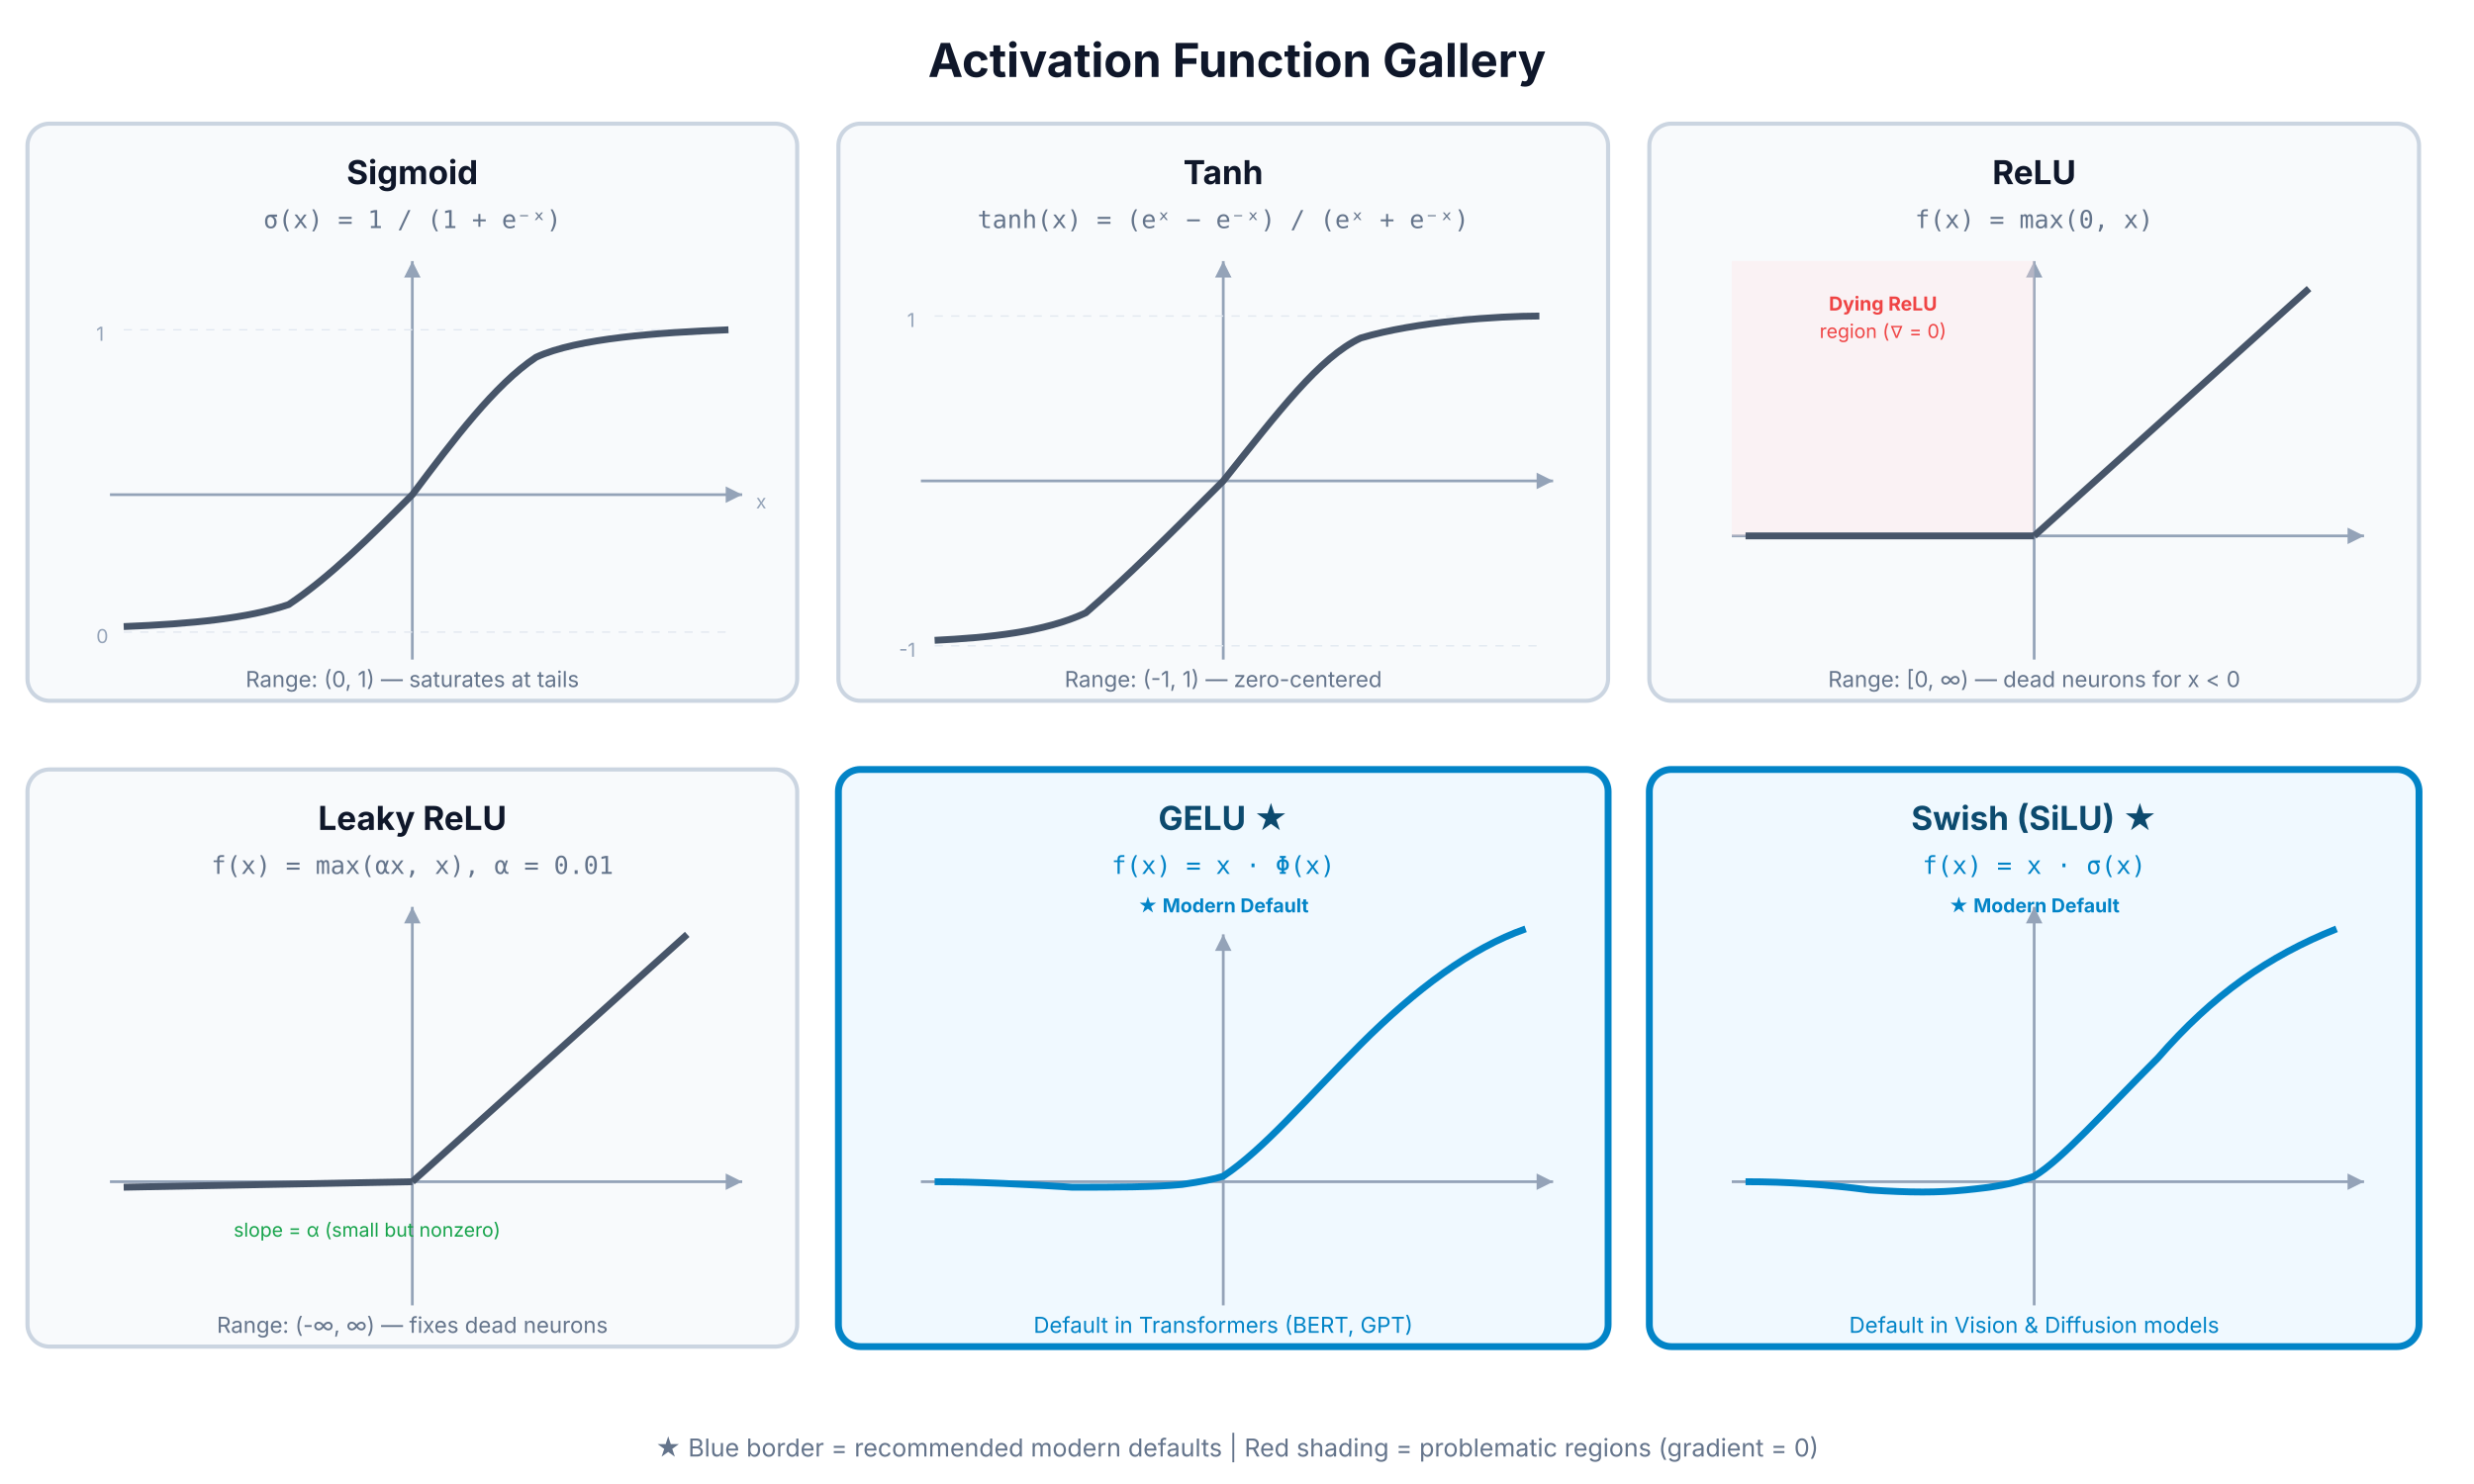
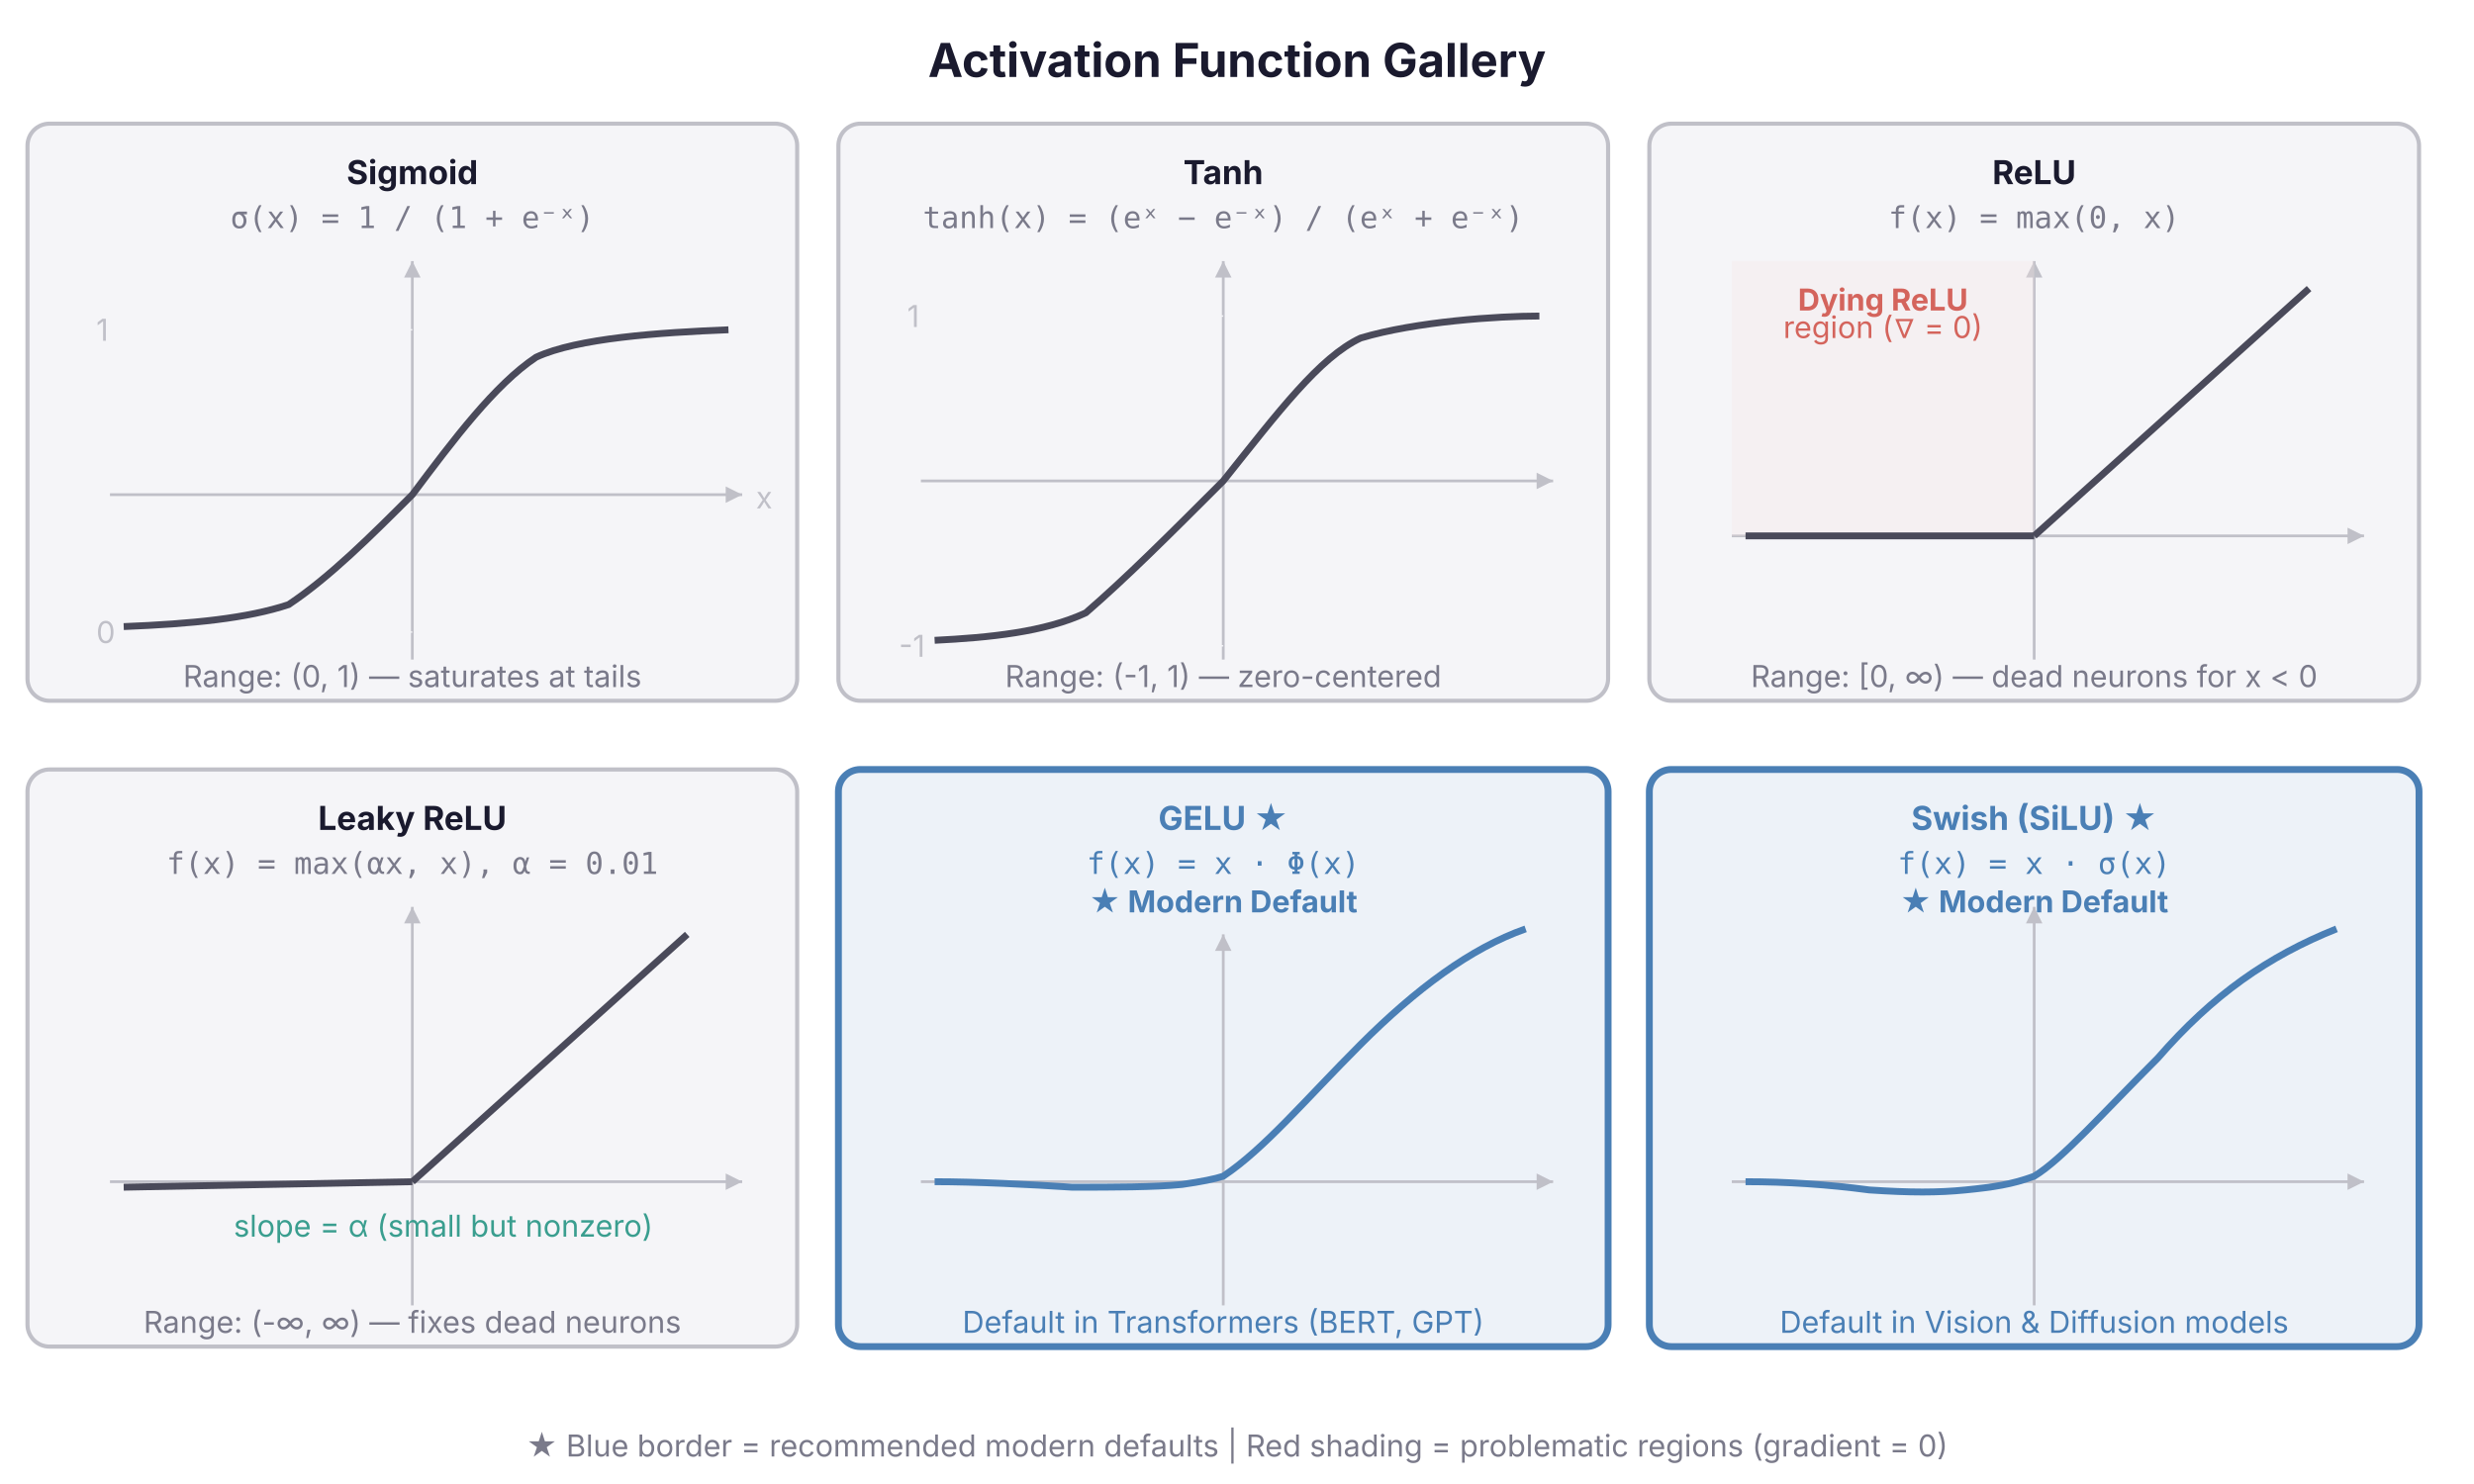
<svg xmlns="http://www.w3.org/2000/svg" viewBox="0 0 900 540" font-family="Inter, Helvetica, Arial, sans-serif">
  <defs>
    <marker id="ax" markerWidth="6" markerHeight="6" refX="6" refY="3" orient="auto">
-       <path d="M0,0 L6,3 L0,6 Z" fill="#94a3b8" />
+       <path d="M0,0 L6,3 L0,6 Z" fill="#c0c0c8" />
    </marker>
  </defs>
-   <text x="450" y="28" text-anchor="middle" font-size="17" font-weight="bold" fill="#0f172a">Activation Function Gallery</text>
+   <text x="450" y="28" text-anchor="middle" font-size="17" font-weight="bold" fill="#1a1a2e">Activation Function Gallery</text>
  <g transform="translate(10, 45)">
-     <rect x="0" y="0" width="280" height="210" rx="8" fill="#f8fafc" stroke="#cbd5e1" stroke-width="1.5" />
-     <text x="140" y="22" text-anchor="middle" font-size="12" font-weight="bold" fill="#0f172a">Sigmoid</text>
-     <text x="140" y="38" text-anchor="middle" font-size="9" fill="#64748b" font-family="'SF Mono', Consolas, monospace">σ(x) = 1 / (1 + e⁻ˣ)</text>
-     <line x1="30" y1="135" x2="260" y2="135" stroke="#94a3b8" stroke-width="1" marker-end="url(#ax)" />
-     <line x1="140" y1="195" x2="140" y2="50" stroke="#94a3b8" stroke-width="1" marker-end="url(#ax)" />
-     <text x="265" y="140" font-size="7" fill="#94a3b8">x</text>
-     <line x1="35" y1="185" x2="255" y2="185" stroke="#e2e8f0" stroke-width="0.5" stroke-dasharray="3,3" />
-     <line x1="35" y1="75" x2="255" y2="75" stroke="#e2e8f0" stroke-width="0.5" stroke-dasharray="3,3" />
-     <text x="25" y="79" font-size="7" fill="#94a3b8">1</text>
-     <text x="25" y="189" font-size="7" fill="#94a3b8">0</text>
-     <path d="M 35,183 C 60,182 80,180 95,175 C 110,165 125,150 140,135 C 155,115 170,95 185,85 C 200,78 230,76 255,75" fill="none" stroke="#475569" stroke-width="2.5" />
-     <text x="140" y="205" text-anchor="middle" font-size="8" fill="#64748b">Range: (0, 1) — saturates at tails</text>
+     <rect x="0" y="0" width="280" height="210" rx="8" fill="#f5f5f8" stroke="#c0c0c8" stroke-width="1.5" />
+     <text x="140" y="22" text-anchor="middle" font-size="12" font-weight="bold" fill="#1a1a2e">Sigmoid</text>
+     <text x="140" y="38" text-anchor="middle" font-size="11" fill="#7a7a8a" font-family="'JetBrains Mono', 'Fira Code', monospace">σ(x) = 1 / (1 + e⁻ˣ)</text>
+     <line x1="30" y1="135" x2="260" y2="135" stroke="#c0c0c8" stroke-width="1" marker-end="url(#ax)" />
+     <line x1="140" y1="195" x2="140" y2="50" stroke="#c0c0c8" stroke-width="1" marker-end="url(#ax)" />
+     <text x="265" y="140" font-size="11" fill="#c0c0c8">x</text>
+     <line x1="35" y1="185" x2="255" y2="185" stroke="#f5f5f8" stroke-width="0.5" stroke-dasharray="3,3" />
+     <line x1="35" y1="75" x2="255" y2="75" stroke="#f5f5f8" stroke-width="0.5" stroke-dasharray="3,3" />
+     <text x="25" y="79" font-size="11" fill="#c0c0c8">1</text>
+     <text x="25" y="189" font-size="11" fill="#c0c0c8">0</text>
+     <path d="M 35,183 C 60,182 80,180 95,175 C 110,165 125,150 140,135 C 155,115 170,95 185,85 C 200,78 230,76 255,75" fill="none" stroke="#4a4a5a" stroke-width="2.5" />
+     <text x="140" y="205" text-anchor="middle" font-size="11" fill="#7a7a8a">Range: (0, 1) — saturates at tails</text>
  </g>
  <g transform="translate(305, 45)">
-     <rect x="0" y="0" width="280" height="210" rx="8" fill="#f8fafc" stroke="#cbd5e1" stroke-width="1.5" />
-     <text x="140" y="22" text-anchor="middle" font-size="12" font-weight="bold" fill="#0f172a">Tanh</text>
-     <text x="140" y="38" text-anchor="middle" font-size="9" fill="#64748b" font-family="'SF Mono', Consolas, monospace">tanh(x) = (eˣ − e⁻ˣ) / (eˣ + e⁻ˣ)</text>
-     <line x1="30" y1="130" x2="260" y2="130" stroke="#94a3b8" stroke-width="1" marker-end="url(#ax)" />
-     <line x1="140" y1="195" x2="140" y2="50" stroke="#94a3b8" stroke-width="1" marker-end="url(#ax)" />
-     <line x1="35" y1="70" x2="255" y2="70" stroke="#e2e8f0" stroke-width="0.5" stroke-dasharray="3,3" />
-     <line x1="35" y1="190" x2="255" y2="190" stroke="#e2e8f0" stroke-width="0.5" stroke-dasharray="3,3" />
-     <text x="25" y="74" font-size="7" fill="#94a3b8">1</text>
-     <text x="22" y="194" font-size="7" fill="#94a3b8">-1</text>
-     <path d="M 35,188 C 55,187 75,185 90,178 C 105,165 120,150 140,130 C 160,105 175,85 190,78 C 210,72 240,70 255,70" fill="none" stroke="#475569" stroke-width="2.5" />
-     <text x="140" y="205" text-anchor="middle" font-size="8" fill="#64748b">Range: (-1, 1) — zero-centered</text>
+     <rect x="0" y="0" width="280" height="210" rx="8" fill="#f5f5f8" stroke="#c0c0c8" stroke-width="1.5" />
+     <text x="140" y="22" text-anchor="middle" font-size="12" font-weight="bold" fill="#1a1a2e">Tanh</text>
+     <text x="140" y="38" text-anchor="middle" font-size="11" fill="#7a7a8a" font-family="'JetBrains Mono', 'Fira Code', monospace">tanh(x) = (eˣ − e⁻ˣ) / (eˣ + e⁻ˣ)</text>
+     <line x1="30" y1="130" x2="260" y2="130" stroke="#c0c0c8" stroke-width="1" marker-end="url(#ax)" />
+     <line x1="140" y1="195" x2="140" y2="50" stroke="#c0c0c8" stroke-width="1" marker-end="url(#ax)" />
+     <line x1="35" y1="70" x2="255" y2="70" stroke="#f5f5f8" stroke-width="0.5" stroke-dasharray="3,3" />
+     <line x1="35" y1="190" x2="255" y2="190" stroke="#f5f5f8" stroke-width="0.5" stroke-dasharray="3,3" />
+     <text x="25" y="74" font-size="11" fill="#c0c0c8">1</text>
+     <text x="22" y="194" font-size="11" fill="#c0c0c8">-1</text>
+     <path d="M 35,188 C 55,187 75,185 90,178 C 105,165 120,150 140,130 C 160,105 175,85 190,78 C 210,72 240,70 255,70" fill="none" stroke="#4a4a5a" stroke-width="2.5" />
+     <text x="140" y="205" text-anchor="middle" font-size="11" fill="#7a7a8a">Range: (-1, 1) — zero-centered</text>
  </g>
  <g transform="translate(600, 45)">
-     <rect x="0" y="0" width="280" height="210" rx="8" fill="#f8fafc" stroke="#cbd5e1" stroke-width="1.5" />
-     <text x="140" y="22" text-anchor="middle" font-size="12" font-weight="bold" fill="#0f172a">ReLU</text>
-     <text x="140" y="38" text-anchor="middle" font-size="9" fill="#64748b" font-family="'SF Mono', Consolas, monospace">f(x) = max(0, x)</text>
-     <line x1="30" y1="150" x2="260" y2="150" stroke="#94a3b8" stroke-width="1" marker-end="url(#ax)" />
-     <line x1="140" y1="195" x2="140" y2="50" stroke="#94a3b8" stroke-width="1" marker-end="url(#ax)" />
-     <rect x="30" y="50" width="110" height="100" rx="0" fill="#fee2e2" opacity="0.3" />
-     <text x="85" y="68" text-anchor="middle" font-size="7" font-weight="bold" fill="#ef4444">Dying ReLU</text>
-     <text x="85" y="78" text-anchor="middle" font-size="7" fill="#ef4444">region (∇ = 0)</text>
-     <line x1="35" y1="150" x2="140" y2="150" stroke="#475569" stroke-width="2.5" />
-     <line x1="140" y1="150" x2="240" y2="60" stroke="#475569" stroke-width="2.5" />
-     <text x="140" y="205" text-anchor="middle" font-size="8" fill="#64748b">Range: [0, ∞) — dead neurons for x &lt; 0</text>
+     <rect x="0" y="0" width="280" height="210" rx="8" fill="#f5f5f8" stroke="#c0c0c8" stroke-width="1.5" />
+     <text x="140" y="22" text-anchor="middle" font-size="12" font-weight="bold" fill="#1a1a2e">ReLU</text>
+     <text x="140" y="38" text-anchor="middle" font-size="11" fill="#7a7a8a" font-family="'JetBrains Mono', 'Fira Code', monospace">f(x) = max(0, x)</text>
+     <line x1="30" y1="150" x2="260" y2="150" stroke="#c0c0c8" stroke-width="1" marker-end="url(#ax)" />
+     <line x1="140" y1="195" x2="140" y2="50" stroke="#c0c0c8" stroke-width="1" marker-end="url(#ax)" />
+     <rect x="30" y="50" width="110" height="100" rx="0" fill="#f6e4e3" opacity="0.3" />
+     <text x="85" y="68" text-anchor="middle" font-size="11" font-weight="bold" fill="#d4645c">Dying ReLU</text>
+     <text x="85" y="78" text-anchor="middle" font-size="11" fill="#d4645c">region (∇ = 0)</text>
+     <line x1="35" y1="150" x2="140" y2="150" stroke="#4a4a5a" stroke-width="2.5" />
+     <line x1="140" y1="150" x2="240" y2="60" stroke="#4a4a5a" stroke-width="2.5" />
+     <text x="140" y="205" text-anchor="middle" font-size="11" fill="#7a7a8a">Range: [0, ∞) — dead neurons for x &lt; 0</text>
  </g>
  <g transform="translate(10, 280)">
-     <rect x="0" y="0" width="280" height="210" rx="8" fill="#f8fafc" stroke="#cbd5e1" stroke-width="1.5" />
-     <text x="140" y="22" text-anchor="middle" font-size="12" font-weight="bold" fill="#0f172a">Leaky ReLU</text>
-     <text x="140" y="38" text-anchor="middle" font-size="9" fill="#64748b" font-family="'SF Mono', Consolas, monospace">f(x) = max(αx, x), α = 0.01</text>
-     <line x1="30" y1="150" x2="260" y2="150" stroke="#94a3b8" stroke-width="1" marker-end="url(#ax)" />
-     <line x1="140" y1="195" x2="140" y2="50" stroke="#94a3b8" stroke-width="1" marker-end="url(#ax)" />
-     <line x1="35" y1="152" x2="140" y2="150" stroke="#475569" stroke-width="2.5" />
-     <line x1="140" y1="150" x2="240" y2="60" stroke="#475569" stroke-width="2.5" />
-     <text x="75" y="170" font-size="7" fill="#16a34a">slope = α (small but nonzero)</text>
-     <text x="140" y="205" text-anchor="middle" font-size="8" fill="#64748b">Range: (-∞, ∞) — fixes dead neurons</text>
+     <rect x="0" y="0" width="280" height="210" rx="8" fill="#f5f5f8" stroke="#c0c0c8" stroke-width="1.5" />
+     <text x="140" y="22" text-anchor="middle" font-size="12" font-weight="bold" fill="#1a1a2e">Leaky ReLU</text>
+     <text x="140" y="38" text-anchor="middle" font-size="11" fill="#7a7a8a" font-family="'JetBrains Mono', 'Fira Code', monospace">f(x) = max(αx, x), α = 0.01</text>
+     <line x1="30" y1="150" x2="260" y2="150" stroke="#c0c0c8" stroke-width="1" marker-end="url(#ax)" />
+     <line x1="140" y1="195" x2="140" y2="50" stroke="#c0c0c8" stroke-width="1" marker-end="url(#ax)" />
+     <line x1="35" y1="152" x2="140" y2="150" stroke="#4a4a5a" stroke-width="2.5" />
+     <line x1="140" y1="150" x2="240" y2="60" stroke="#4a4a5a" stroke-width="2.5" />
+     <text x="75" y="170" font-size="11" fill="#3a9e8f">slope = α (small but nonzero)</text>
+     <text x="140" y="205" text-anchor="middle" font-size="11" fill="#7a7a8a">Range: (-∞, ∞) — fixes dead neurons</text>
  </g>
  <g transform="translate(305, 280)">
-     <rect x="0" y="0" width="280" height="210" rx="8" fill="#f0f9ff" stroke="#0284c7" stroke-width="2.5" />
-     <text x="140" y="22" text-anchor="middle" font-size="12" font-weight="bold" fill="#0c4a6e">GELU ★</text>
-     <text x="140" y="38" text-anchor="middle" font-size="9" fill="#0284c7" font-family="'SF Mono', Consolas, monospace">f(x) = x · Φ(x)</text>
-     <text x="140" y="52" text-anchor="middle" font-size="7" font-weight="bold" fill="#0284c7">★ Modern Default</text>
-     <line x1="30" y1="150" x2="260" y2="150" stroke="#94a3b8" stroke-width="1" marker-end="url(#ax)" />
-     <line x1="140" y1="195" x2="140" y2="60" stroke="#94a3b8" stroke-width="1" marker-end="url(#ax)" />
-     <path d="M 35,150 C 50,150 70,151 85,152 C 100,152 115,152 125,151 C 132,150 137,149 140,148 C 155,138 170,120 190,100 C 210,80 230,65 250,58" fill="none" stroke="#0284c7" stroke-width="2.5" />
-     <text x="140" y="205" text-anchor="middle" font-size="8" fill="#0284c7">Default in Transformers (BERT, GPT)</text>
+     <rect x="0" y="0" width="280" height="210" rx="8" fill="#edf2f8" stroke="#4a7fb5" stroke-width="2.5" />
+     <text x="140" y="22" text-anchor="middle" font-size="12" font-weight="bold" fill="#4a7fb5">GELU ★</text>
+     <text x="140" y="38" text-anchor="middle" font-size="11" fill="#4a7fb5" font-family="'JetBrains Mono', 'Fira Code', monospace">f(x) = x · Φ(x)</text>
+     <text x="140" y="52" text-anchor="middle" font-size="11" font-weight="bold" fill="#4a7fb5">★ Modern Default</text>
+     <line x1="30" y1="150" x2="260" y2="150" stroke="#c0c0c8" stroke-width="1" marker-end="url(#ax)" />
+     <line x1="140" y1="195" x2="140" y2="60" stroke="#c0c0c8" stroke-width="1" marker-end="url(#ax)" />
+     <path d="M 35,150 C 50,150 70,151 85,152 C 100,152 115,152 125,151 C 132,150 137,149 140,148 C 155,138 170,120 190,100 C 210,80 230,65 250,58" fill="none" stroke="#4a7fb5" stroke-width="2.5" />
+     <text x="140" y="205" text-anchor="middle" font-size="11" fill="#4a7fb5">Default in Transformers (BERT, GPT)</text>
  </g>
  <g transform="translate(600, 280)">
-     <rect x="0" y="0" width="280" height="210" rx="8" fill="#f0f9ff" stroke="#0284c7" stroke-width="2.5" />
-     <text x="140" y="22" text-anchor="middle" font-size="12" font-weight="bold" fill="#0c4a6e">Swish (SiLU) ★</text>
-     <text x="140" y="38" text-anchor="middle" font-size="9" fill="#0284c7" font-family="'SF Mono', Consolas, monospace">f(x) = x · σ(x)</text>
-     <text x="140" y="52" text-anchor="middle" font-size="7" font-weight="bold" fill="#0284c7">★ Modern Default</text>
-     <line x1="30" y1="150" x2="260" y2="150" stroke="#94a3b8" stroke-width="1" marker-end="url(#ax)" />
-     <line x1="140" y1="195" x2="140" y2="50" stroke="#94a3b8" stroke-width="1" marker-end="url(#ax)" />
-     <path d="M 35,150 C 50,150 65,151 80,153 C 95,154 105,154 115,153 C 125,152 132,151 140,148 C 150,142 165,125 185,105 C 205,82 225,68 250,58" fill="none" stroke="#0284c7" stroke-width="2.5" />
-     <text x="140" y="205" text-anchor="middle" font-size="8" fill="#0284c7">Default in Vision &amp; Diffusion models</text>
+     <rect x="0" y="0" width="280" height="210" rx="8" fill="#edf2f8" stroke="#4a7fb5" stroke-width="2.5" />
+     <text x="140" y="22" text-anchor="middle" font-size="12" font-weight="bold" fill="#4a7fb5">Swish (SiLU) ★</text>
+     <text x="140" y="38" text-anchor="middle" font-size="11" fill="#4a7fb5" font-family="'JetBrains Mono', 'Fira Code', monospace">f(x) = x · σ(x)</text>
+     <text x="140" y="52" text-anchor="middle" font-size="11" font-weight="bold" fill="#4a7fb5">★ Modern Default</text>
+     <line x1="30" y1="150" x2="260" y2="150" stroke="#c0c0c8" stroke-width="1" marker-end="url(#ax)" />
+     <line x1="140" y1="195" x2="140" y2="50" stroke="#c0c0c8" stroke-width="1" marker-end="url(#ax)" />
+     <path d="M 35,150 C 50,150 65,151 80,153 C 95,154 105,154 115,153 C 125,152 132,151 140,148 C 150,142 165,125 185,105 C 205,82 225,68 250,58" fill="none" stroke="#4a7fb5" stroke-width="2.5" />
+     <text x="140" y="205" text-anchor="middle" font-size="11" fill="#4a7fb5">Default in Vision &amp; Diffusion models</text>
  </g>
-   <text x="450" y="530" text-anchor="middle" font-size="9" fill="#64748b">★ Blue border = recommended modern defaults  |  Red shading = problematic regions (gradient = 0)</text>
+   <text x="450" y="530" text-anchor="middle" font-size="11" fill="#7a7a8a">★ Blue border = recommended modern defaults  |  Red shading = problematic regions (gradient = 0)</text>
</svg>
